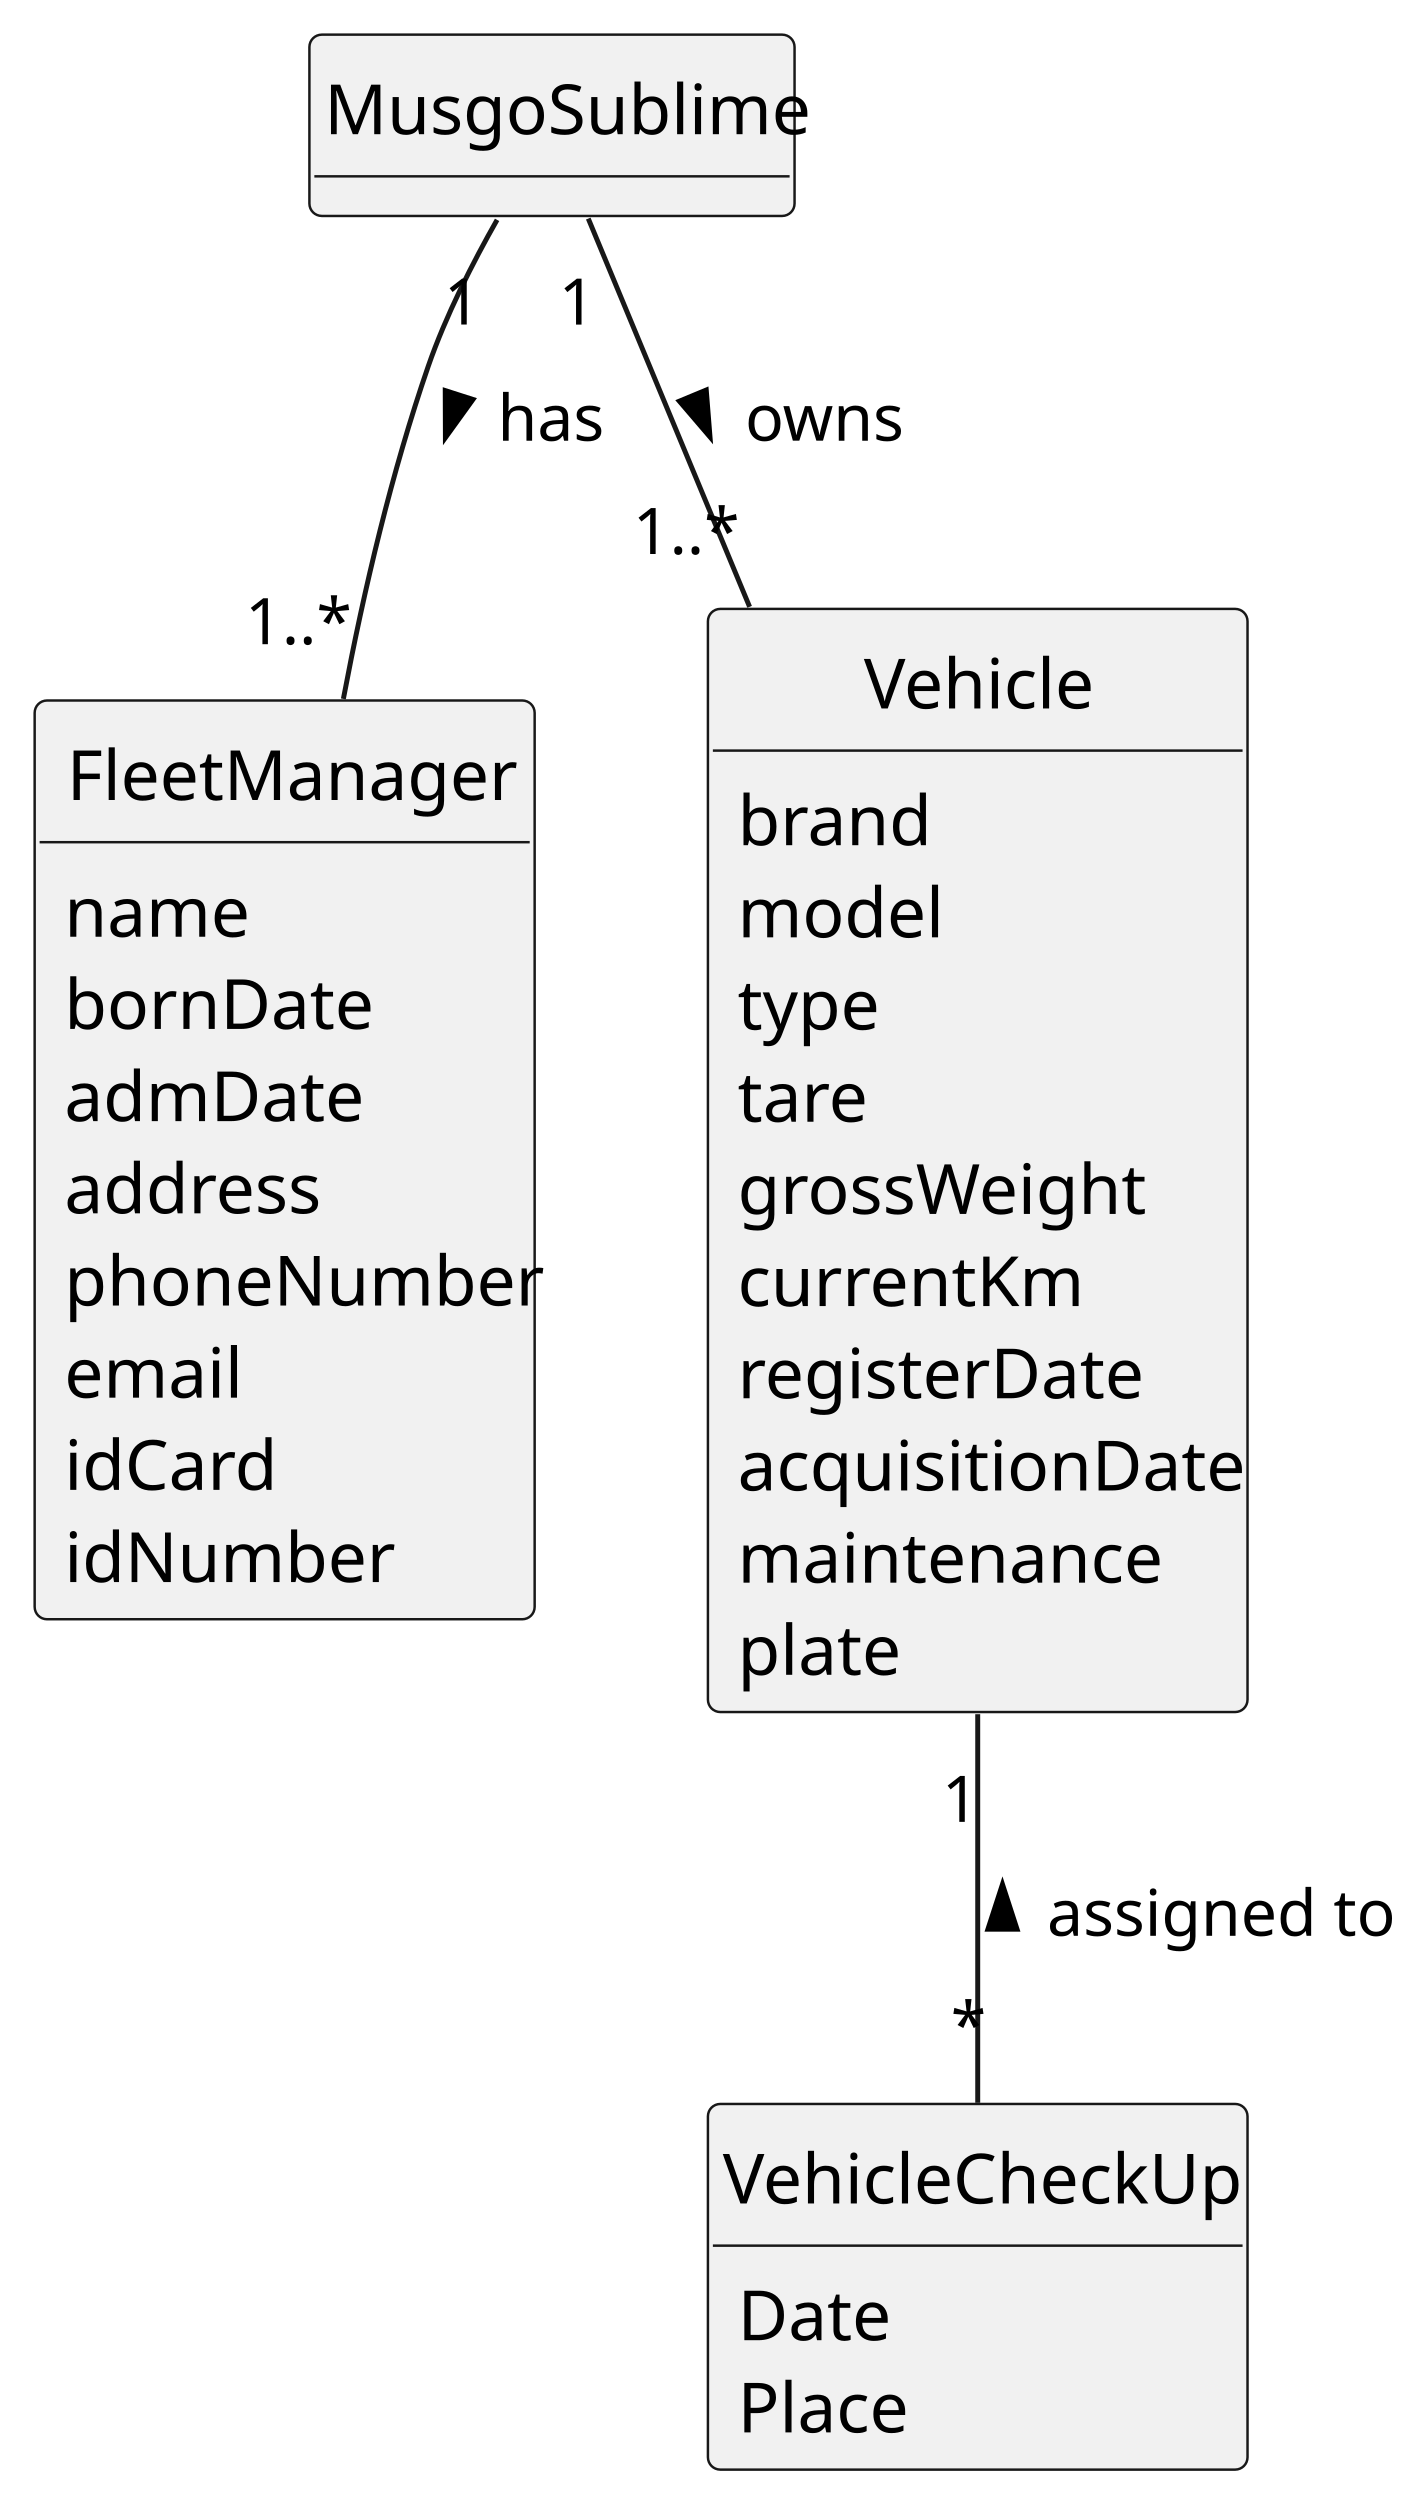
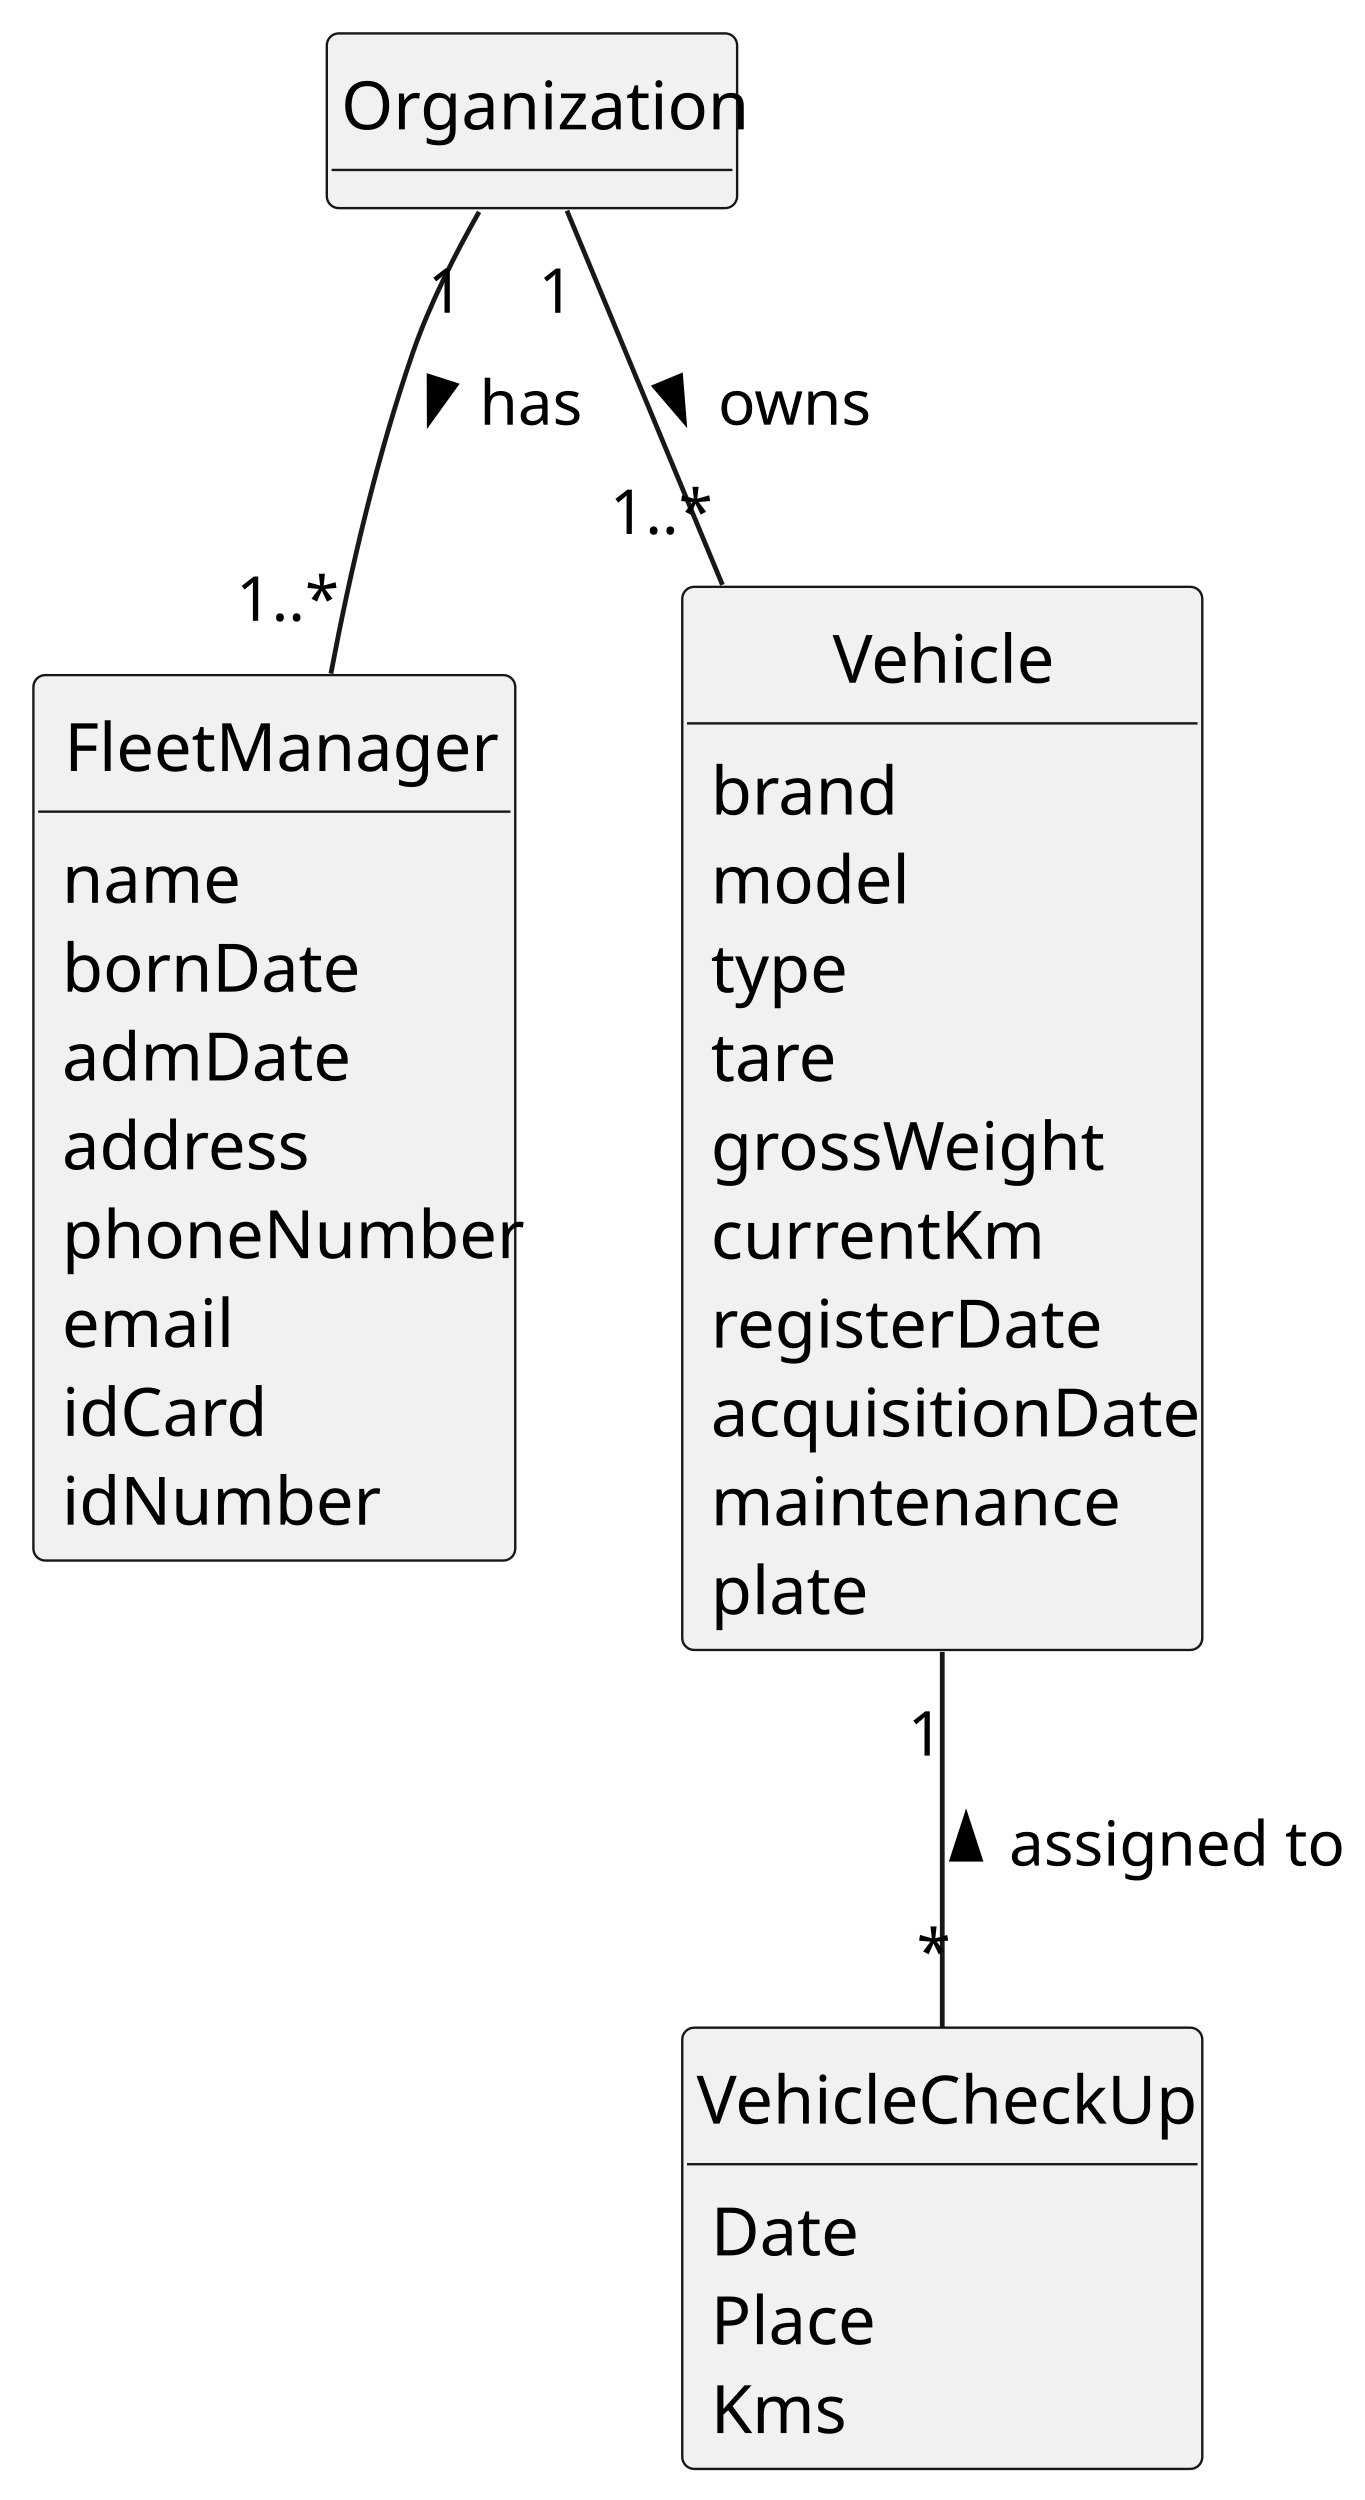
- <svg xmlns="http://www.w3.org/2000/svg" contentStyleType="text/css" height="505px" preserveAspectRatio="none" style="width:286px;height:505px;background:#FFFFFF;" version="1.1" viewBox="0 0 286 505" width="286px" zoomAndPan="magnify">
+ <svg xmlns="http://www.w3.org/2000/svg" contentStyleType="text/css" height="524px" preserveAspectRatio="none" style="width:286px;height:524px;background:#FFFFFF;" version="1.1" viewBox="0 0 286 524" width="286px" zoomAndPan="magnify">
  <defs />
  <g>
-     <g id="elem_MusgoSublime">
-       <rect codeLine="14" fill="#F1F1F1" height="36.621" id="MusgoSublime" rx="2.5" ry="2.5" style="stroke:#181818;stroke-width:0.5;" width="98" x="62.5" y="7" />
-       <text fill="#000000" font-family="sans-serif" font-size="14" lengthAdjust="spacing" textLength="92" x="65.5" y="27.107">MusgoSublime</text>
-       <line style="stroke:#181818;stroke-width:0.5;" x1="63.5" x2="159.5" y1="35.621" y2="35.621" />
+     <g id="elem_Organization">
+       <rect codeLine="14" fill="#F1F1F1" height="36.621" id="Organization" rx="2.5" ry="2.5" style="stroke:#181818;stroke-width:0.5;" width="86" x="68.5" y="7" />
+       <text fill="#000000" font-family="sans-serif" font-size="14" lengthAdjust="spacing" textLength="80" x="71.5" y="27.107">Organization</text>
+       <line style="stroke:#181818;stroke-width:0.5;" x1="69.5" x2="153.5" y1="35.621" y2="35.621" />
    </g>
    <g id="elem_FleetManager">
-       <rect codeLine="16" fill="#F1F1F1" height="185.59" id="FleetManager" rx="2.5" ry="2.5" style="stroke:#181818;stroke-width:0.5;" width="101" x="7" y="141.5" />
+       <rect codeLine="17" fill="#F1F1F1" height="185.59" id="FleetManager" rx="2.5" ry="2.5" style="stroke:#181818;stroke-width:0.5;" width="101" x="7" y="141.5" />
      <text fill="#000000" font-family="sans-serif" font-size="14" lengthAdjust="spacing" textLength="88" x="13.5" y="161.607">FleetManager</text>
      <line style="stroke:#181818;stroke-width:0.5;" x1="8" x2="107" y1="170.121" y2="170.121" />
      <text fill="#000000" font-family="sans-serif" font-size="14" lengthAdjust="spacing" textLength="35" x="13" y="189.228">name</text>
      <text fill="#000000" font-family="sans-serif" font-size="14" lengthAdjust="spacing" textLength="59" x="13" y="207.85">bornDate</text>
      <text fill="#000000" font-family="sans-serif" font-size="14" lengthAdjust="spacing" textLength="57" x="13" y="226.471">admDate</text>
      <text fill="#000000" font-family="sans-serif" font-size="14" lengthAdjust="spacing" textLength="51" x="13" y="245.092">address</text>
      <text fill="#000000" font-family="sans-serif" font-size="14" lengthAdjust="spacing" textLength="89" x="13" y="263.713">phoneNumber</text>
      <text fill="#000000" font-family="sans-serif" font-size="14" lengthAdjust="spacing" textLength="33" x="13" y="282.334">email</text>
      <text fill="#000000" font-family="sans-serif" font-size="14" lengthAdjust="spacing" textLength="42" x="13" y="300.955">idCard</text>
      <text fill="#000000" font-family="sans-serif" font-size="14" lengthAdjust="spacing" textLength="60" x="13" y="319.576">idNumber</text>
    </g>
    <g id="elem_Vehicle">
-       <rect codeLine="27" fill="#F1F1F1" height="222.832" id="Vehicle" rx="2.5" ry="2.5" style="stroke:#181818;stroke-width:0.5;" width="109" x="143" y="123" />
+       <rect codeLine="28" fill="#F1F1F1" height="222.832" id="Vehicle" rx="2.5" ry="2.5" style="stroke:#181818;stroke-width:0.5;" width="109" x="143" y="123" />
      <text fill="#000000" font-family="sans-serif" font-size="14" lengthAdjust="spacing" textLength="46" x="174.5" y="143.107">Vehicle</text>
      <line style="stroke:#181818;stroke-width:0.5;" x1="144" x2="251" y1="151.621" y2="151.621" />
      <text fill="#000000" font-family="sans-serif" font-size="14" lengthAdjust="spacing" textLength="37" x="149" y="170.728">brand</text>
      <text fill="#000000" font-family="sans-serif" font-size="14" lengthAdjust="spacing" textLength="38" x="149" y="189.35">model</text>
      <text fill="#000000" font-family="sans-serif" font-size="14" lengthAdjust="spacing" textLength="27" x="149" y="207.971">type</text>
      <text fill="#000000" font-family="sans-serif" font-size="14" lengthAdjust="spacing" textLength="25" x="149" y="226.592">tare</text>
      <text fill="#000000" font-family="sans-serif" font-size="14" lengthAdjust="spacing" textLength="79" x="149" y="245.213">grossWeight</text>
      <text fill="#000000" font-family="sans-serif" font-size="14" lengthAdjust="spacing" textLength="65" x="149" y="263.834">currentKm</text>
      <text fill="#000000" font-family="sans-serif" font-size="14" lengthAdjust="spacing" textLength="78" x="149" y="282.455">registerDate</text>
      <text fill="#000000" font-family="sans-serif" font-size="14" lengthAdjust="spacing" textLength="97" x="149" y="301.076">acquisitionDate</text>
      <text fill="#000000" font-family="sans-serif" font-size="14" lengthAdjust="spacing" textLength="81" x="149" y="319.697">maintenance</text>
      <text fill="#000000" font-family="sans-serif" font-size="14" lengthAdjust="spacing" textLength="31" x="149" y="338.318">plate</text>
    </g>
    <g id="elem_VehicleCheckUp">
-       <rect codeLine="40" fill="#F1F1F1" height="73.863" id="VehicleCheckUp" rx="2.5" ry="2.5" style="stroke:#181818;stroke-width:0.5;" width="109" x="143" y="425" />
+       <rect codeLine="41" fill="#F1F1F1" height="92.484" id="VehicleCheckUp" rx="2.5" ry="2.5" style="stroke:#181818;stroke-width:0.5;" width="109" x="143" y="425" />
      <text fill="#000000" font-family="sans-serif" font-size="14" lengthAdjust="spacing" textLength="103" x="146" y="445.107">VehicleCheckUp</text>
      <line style="stroke:#181818;stroke-width:0.5;" x1="144" x2="251" y1="453.621" y2="453.621" />
      <text fill="#000000" font-family="sans-serif" font-size="14" lengthAdjust="spacing" textLength="30" x="149" y="472.728">Date</text>
      <text fill="#000000" font-family="sans-serif" font-size="14" lengthAdjust="spacing" textLength="35" x="149" y="491.35">Place</text>
+       <text fill="#000000" font-family="sans-serif" font-size="14" lengthAdjust="spacing" textLength="27" x="149" y="509.971">Kms</text>
    </g>
-     <g id="link_MusgoSublime_FleetManager">
-       <path codeLine="45" d="M100.41,44.41 C95.49,53.07 90.03,63.78 86.5,74 C79.16,95.29 73.57,118.84 69.36,141.18 " fill="none" id="MusgoSublime-FleetManager" style="stroke:#181818;stroke-width:1.0;" />
+     <g id="link_Organization_FleetManager">
+       <path codeLine="47" d="M100.41,44.41 C95.49,53.07 90.03,63.78 86.5,74 C79.16,95.29 73.57,118.84 69.36,141.18 " fill="none" id="Organization-FleetManager" style="stroke:#181818;stroke-width:1.0;" />
      <polygon fill="#000000" points="89.972,88.406,95.534,80.692,89.938,78.896,89.972,88.406" style="stroke:#000000;stroke-width:1.0;" />
      <text fill="#000000" font-family="sans-serif" font-size="13" lengthAdjust="spacing" textLength="21" x="100.5" y="89.028">has</text>
      <text fill="#000000" font-family="sans-serif" font-size="13" lengthAdjust="spacing" textLength="7" x="89.671" y="65.548">1</text>
      <text fill="#000000" font-family="sans-serif" font-size="13" lengthAdjust="spacing" textLength="20" x="49.508" y="130.123">1..*</text>
    </g>
-     <g id="link_MusgoSublime_Vehicle">
-       <path codeLine="46" d="M118.83,44.15 C126.35,62.24 138.7,91.97 151.42,122.58 " fill="none" id="MusgoSublime-Vehicle" style="stroke:#181818;stroke-width:1.0;" />
+     <g id="link_Organization_Vehicle">
+       <path codeLine="48" d="M118.83,44.15 C126.35,62.24 138.7,91.97 151.42,122.58 " fill="none" id="Organization-Vehicle" style="stroke:#181818;stroke-width:1.0;" />
      <polygon fill="#000000" points="143.419,88.263,142.662,78.782,137.234,81.038,143.419,88.263" style="stroke:#000000;stroke-width:1.0;" />
      <text fill="#000000" font-family="sans-serif" font-size="13" lengthAdjust="spacing" textLength="30" x="150.5" y="89.028">owns</text>
      <text fill="#000000" font-family="sans-serif" font-size="13" lengthAdjust="spacing" textLength="7" x="112.859" y="65.565">1</text>
      <text fill="#000000" font-family="sans-serif" font-size="13" lengthAdjust="spacing" textLength="20" x="127.827" y="111.909">1..*</text>
    </g>
    <g id="link_Vehicle_VehicleCheckUp">
-       <path codeLine="47" d="M197.5,346.27 C197.5,374.67 197.5,403.24 197.5,424.77 " fill="none" id="Vehicle-VehicleCheckUp" style="stroke:#181818;stroke-width:1.0;" />
+       <path codeLine="49" d="M197.5,346.23 C197.5,374.09 197.5,402.46 197.5,424.99 " fill="none" id="Vehicle-VehicleCheckUp" style="stroke:#181818;stroke-width:1.0;" />
      <polygon fill="#000000" points="202.5,380.646,199.561,389.691,205.439,389.691,202.5,380.646" style="stroke:#000000;stroke-width:1.0;" />
      <text fill="#000000" font-family="sans-serif" font-size="13" lengthAdjust="spacing" textLength="67" x="211.5" y="391.028">assigned to</text>
-       <text fill="#000000" font-family="sans-serif" font-size="13" lengthAdjust="spacing" textLength="7" x="190.276" y="368.018">1</text>
-       <text fill="#000000" font-family="sans-serif" font-size="13" lengthAdjust="spacing" textLength="5" x="192.055" y="413.691">*</text>
+       <text fill="#000000" font-family="sans-serif" font-size="13" lengthAdjust="spacing" textLength="7" x="190.276" y="367.975">1</text>
+       <text fill="#000000" font-family="sans-serif" font-size="13" lengthAdjust="spacing" textLength="5" x="192.117" y="413.657">*</text>
    </g>
  </g>
</svg>
